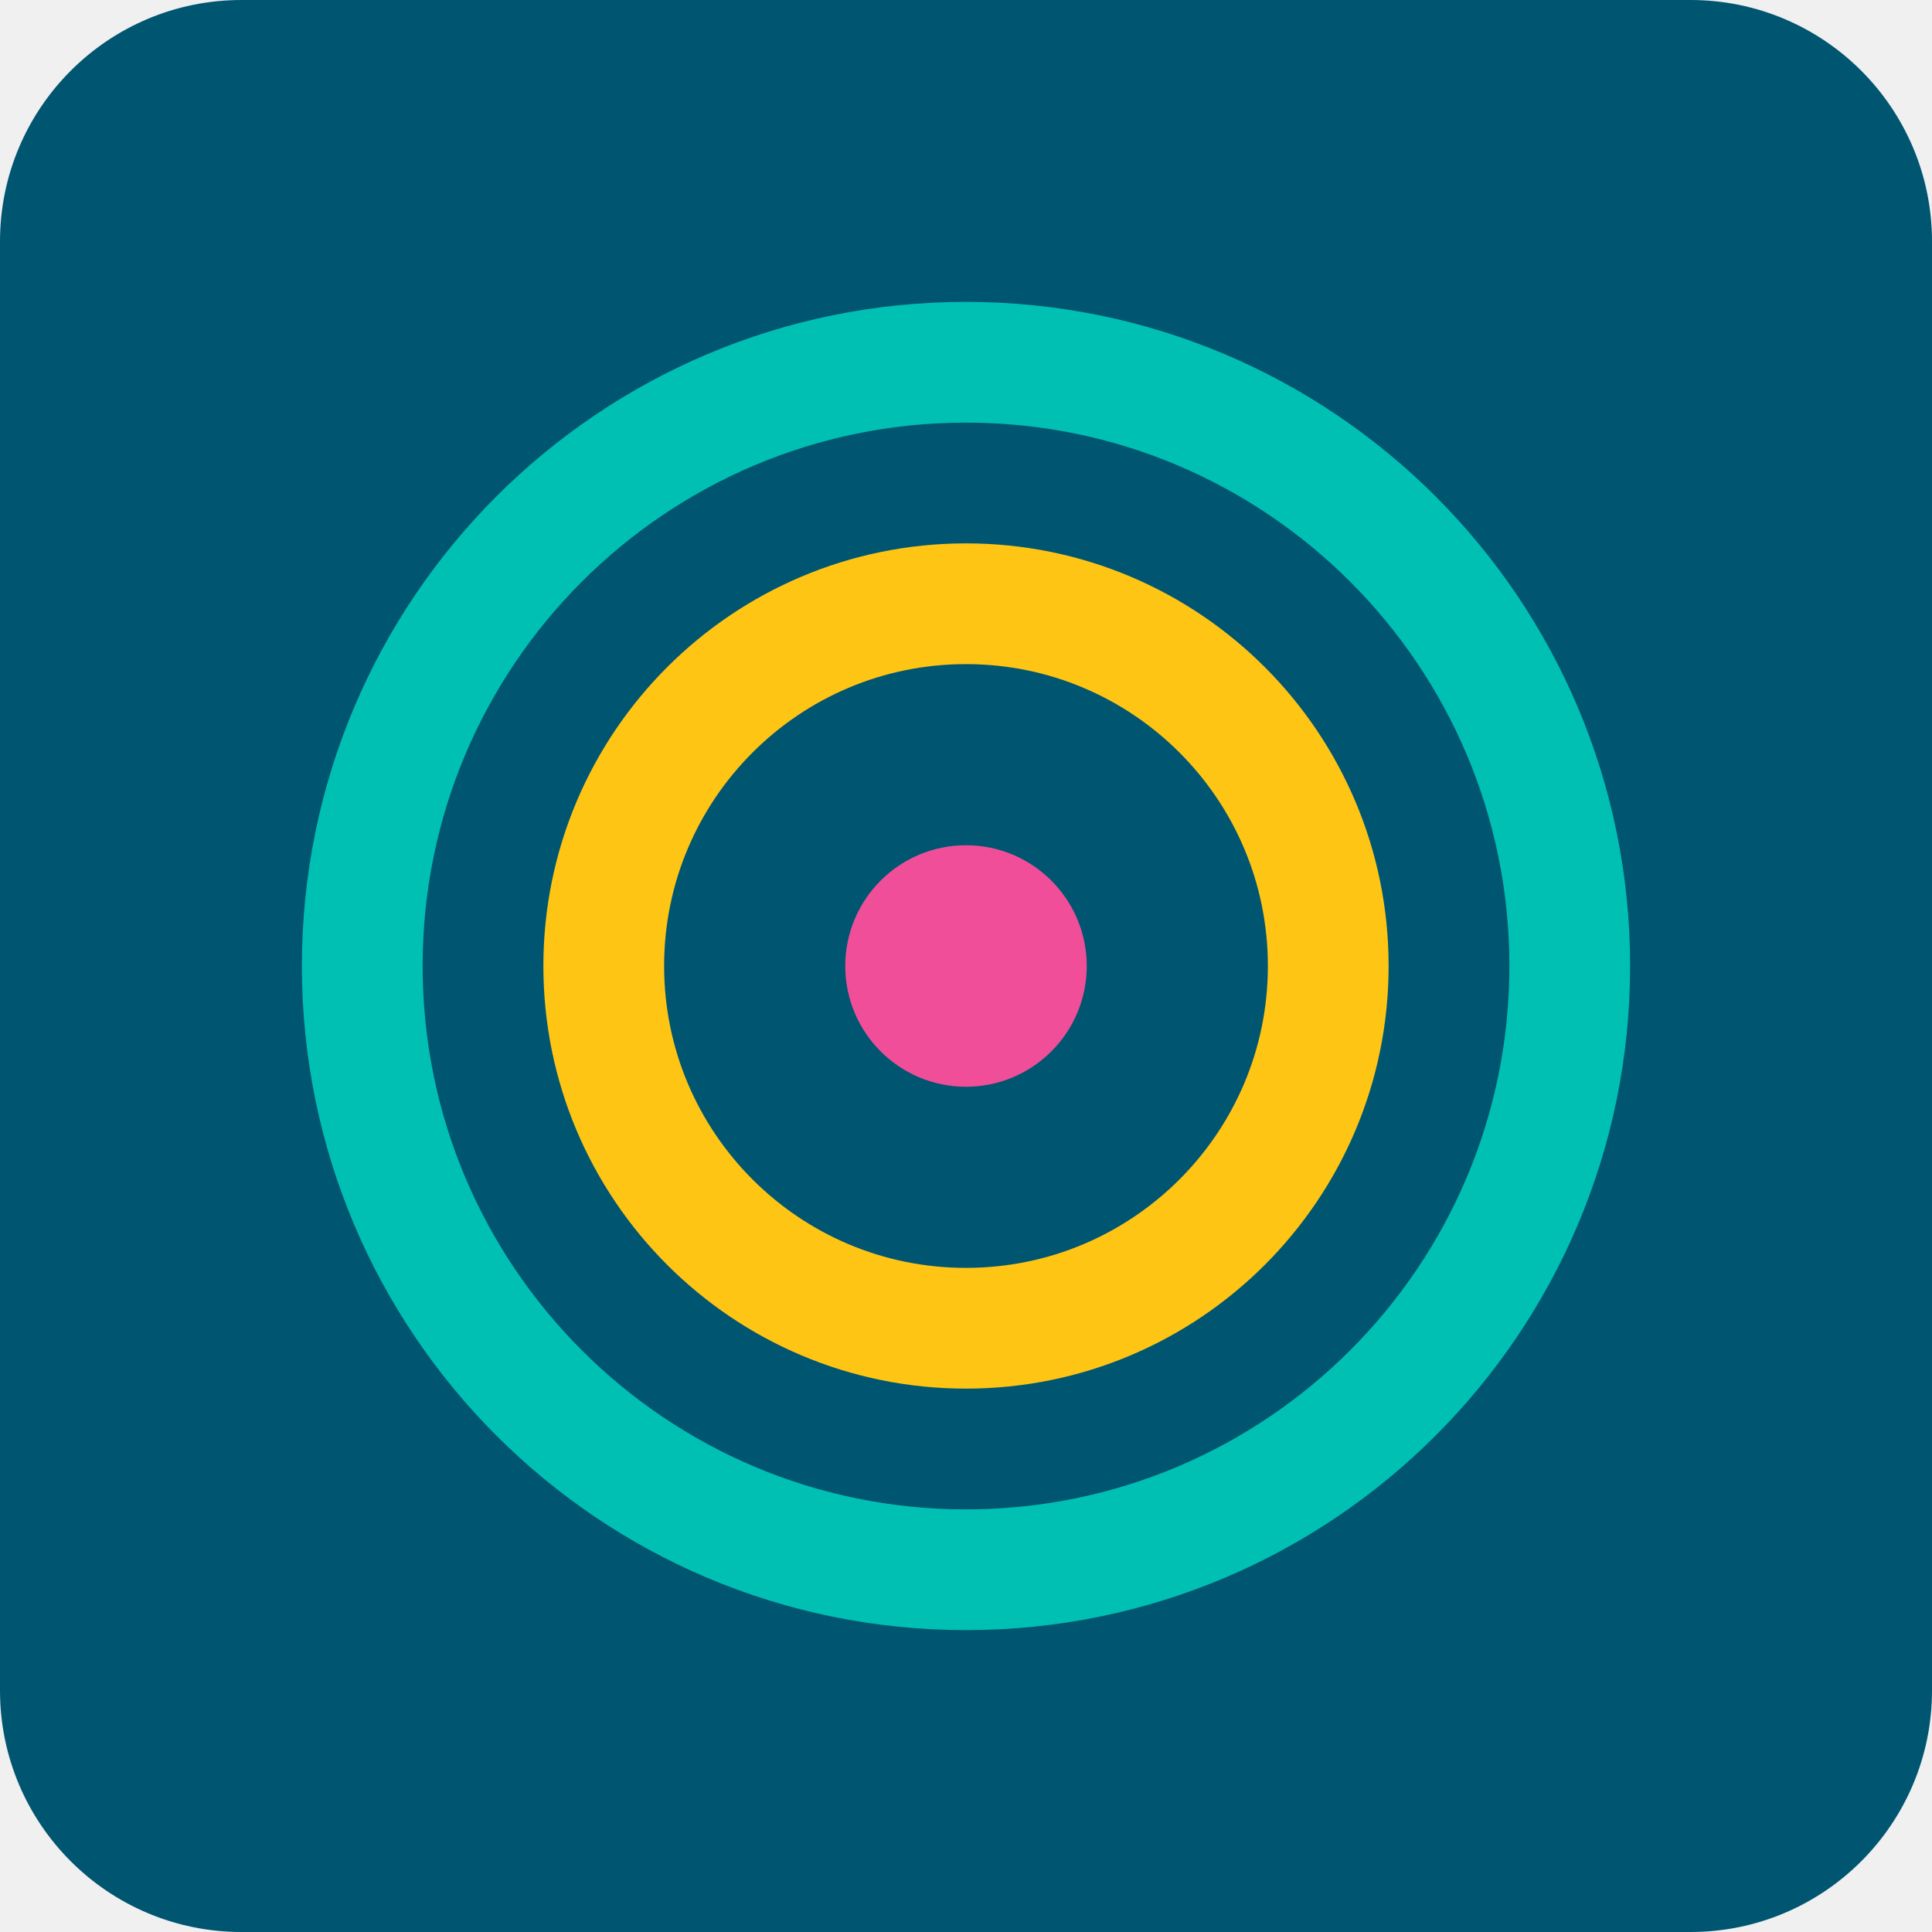
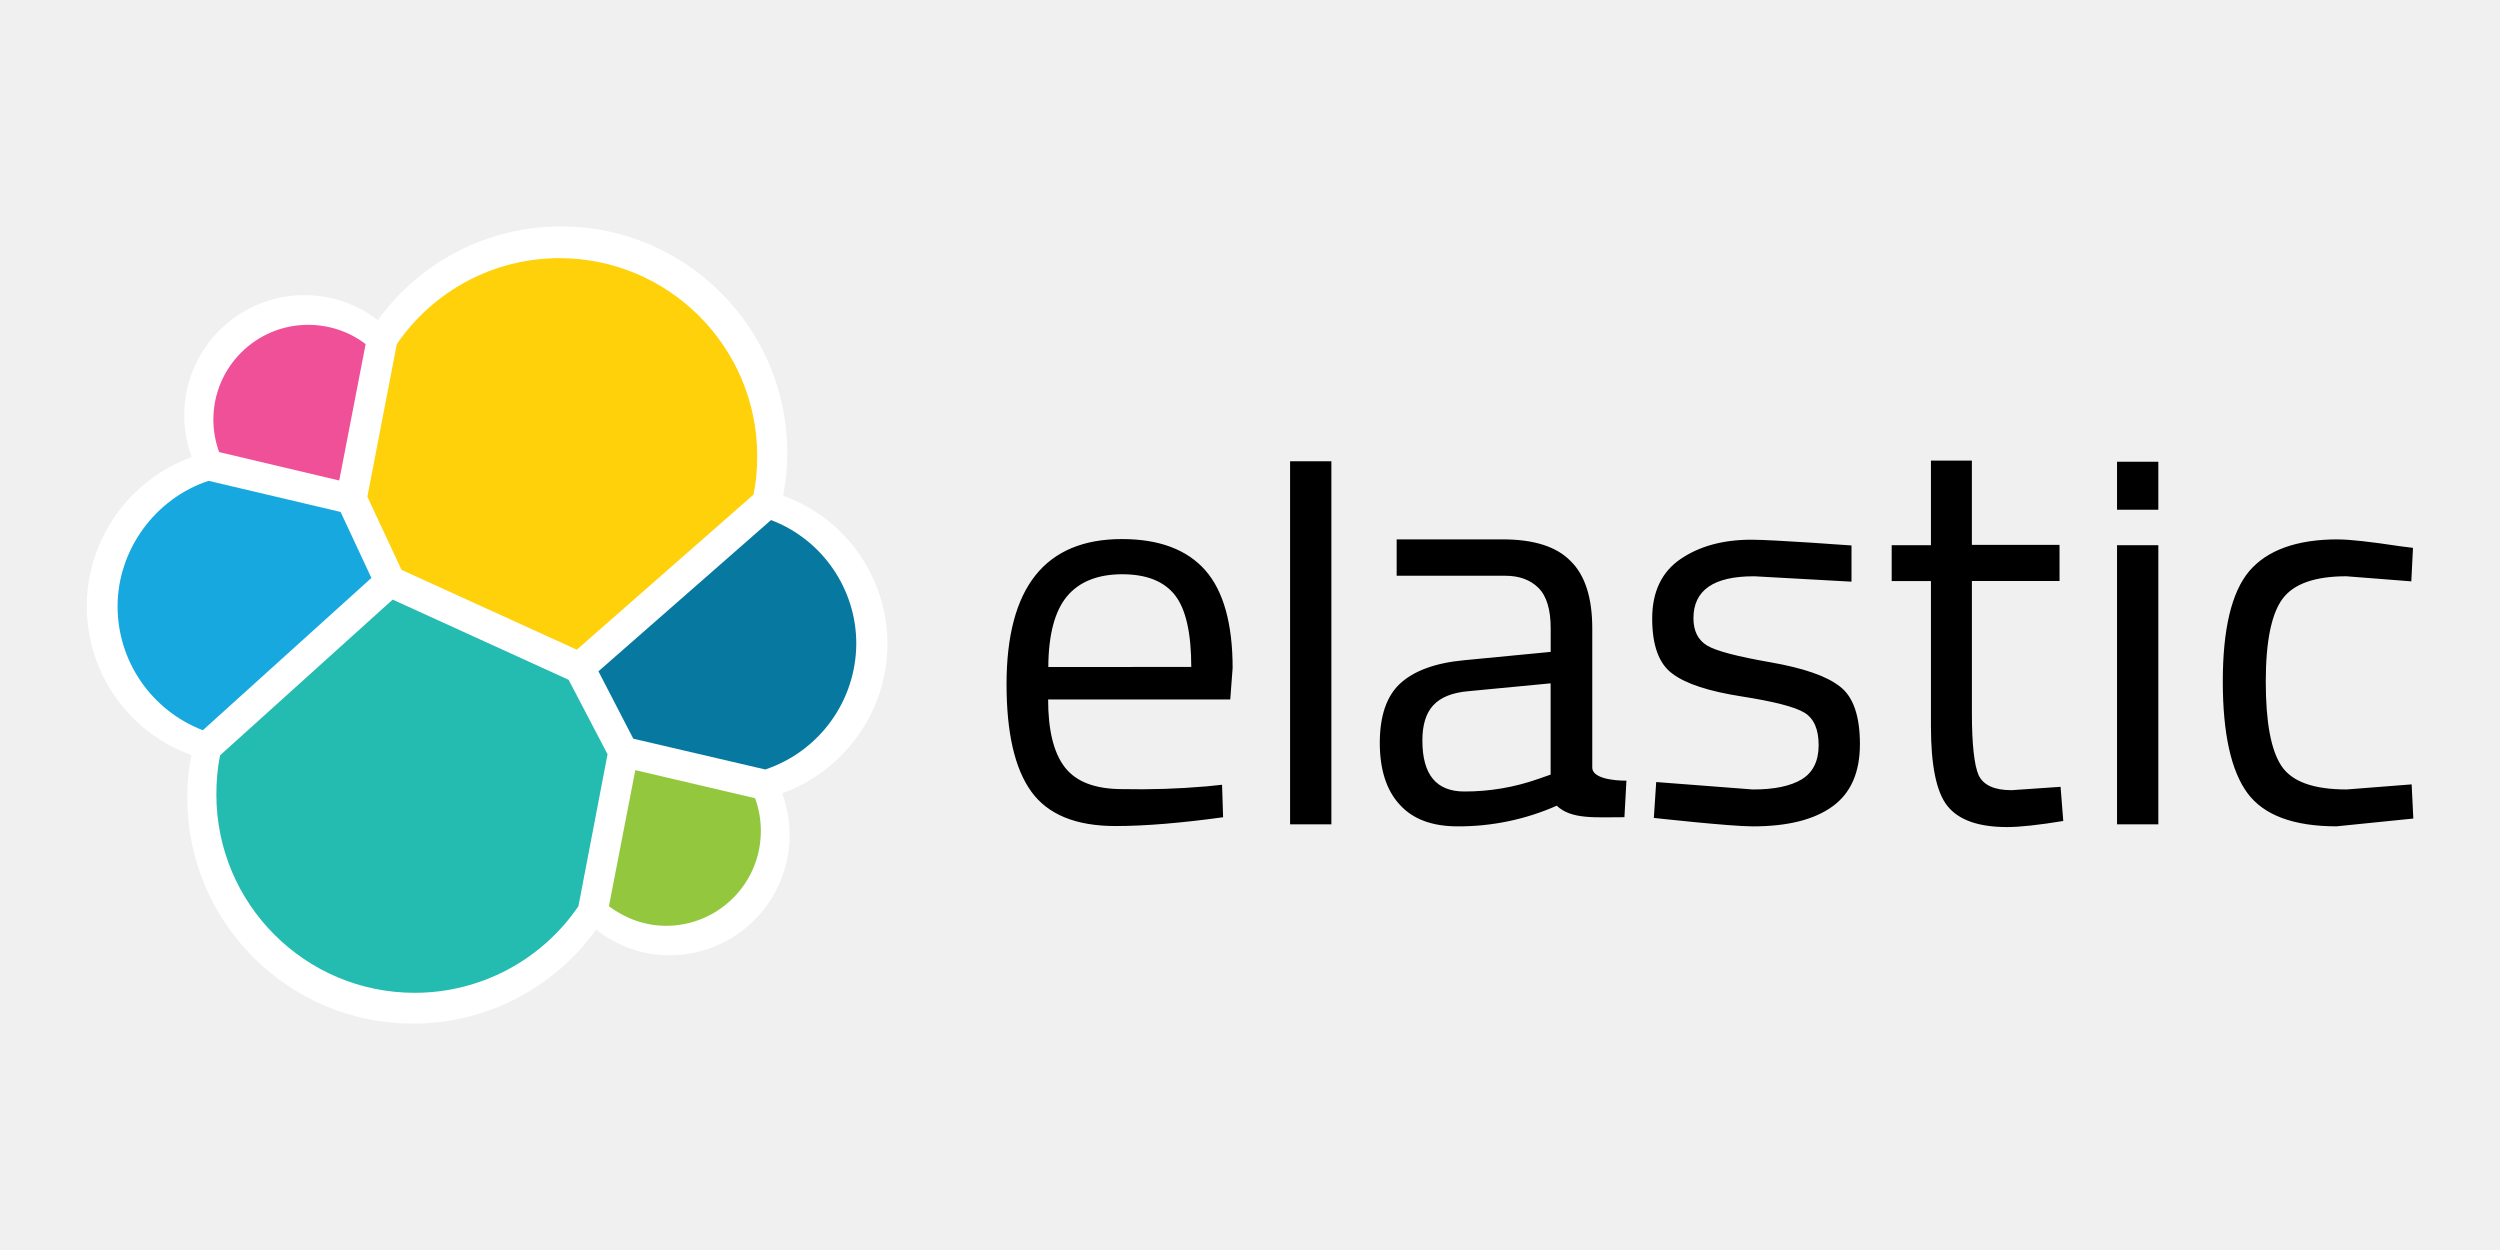
- <svg xmlns="http://www.w3.org/2000/svg" width="32" height="32" viewBox="0 0 32 32">
-   <rect width="32" height="32" rx="4" fill="#005571" />
-   <circle cx="16" cy="16" r="10" fill="none" stroke="#00BFB3" stroke-width="2" />
-   <circle cx="16" cy="16" r="6" fill="none" stroke="#FEC514" stroke-width="2" />
-   <circle cx="16" cy="16" r="2" fill="#F04E98" />
-   <path fill="#00BFB3" d="M16 6v4m0 12v4m10-10h-4m-12 0H6" />
-   <text x="16" y="30" text-anchor="middle" font-family="Arial" font-size="4" font-weight="bold" fill="#005571">ELASTIC</text>
+ <svg xmlns="http://www.w3.org/2000/svg" width="120" height="60">
+   <path d="M42.596 30.926a7.56 7.56 0 0 0-5.003-7.13c.13-.68.195-1.37.195-2.063 0-5.993-4.873-10.866-10.85-10.866-3.508 0-6.757 1.673-8.803 4.5-1.007-.78-2.24-1.202-3.525-1.202a5.77 5.77 0 0 0-5.766 5.766c0 .698.13 1.38.357 2.014-2.99 1.072-5.035 3.947-5.035 7.147a7.58 7.58 0 0 0 5.019 7.147A10.83 10.83 0 0 0 8.99 38.3c0 5.977 4.857 10.834 10.834 10.834a10.8 10.8 0 0 0 8.787-4.515c1.007.796 2.24 1.234 3.525 1.234a5.77 5.77 0 0 0 5.766-5.766c0-.698-.13-1.38-.357-2.014 2.99-1.072 5.05-3.947 5.05-7.147" fill="#fff" />
+   <path d="M19.272 27.352l8.414 3.833 8.48-7.44c.13-.617.18-1.218.18-1.868a9.5 9.5 0 0 0-9.486-9.486c-3.135 0-6.042 1.543-7.813 4.126l-1.413 7.325z" fill="#fed10a" />
+   <path d="M10.566 36.253c-.13.617-.18 1.25-.18 1.9a9.52 9.52 0 0 0 9.518 9.502 9.51 9.51 0 0 0 7.861-4.158l1.397-7.293-1.868-3.573-8.446-3.85z" fill="#24bbb1" />
+   <path d="M10.517 21.7l5.766 1.364 1.267-6.546c-.78-.6-1.754-.926-2.76-.926a4.55 4.55 0 0 0-4.548 4.548c0 .536.097 1.072.276 1.56" fill="#ef5098" />
+   <path d="M10.014 23.08c-2.566.845-4.37 3.313-4.37 6.026 0 2.648 1.64 5.003 4.093 5.945l8.09-7.31-1.478-3.167z" fill="#17a8e0" />
+   <path d="M29.228 43.497c.796.6 1.754.942 2.745.942a4.55 4.55 0 0 0 4.548-4.548 4.59 4.59 0 0 0-.276-1.576l-5.75-1.348z" fill="#93c83e" />
+   <path d="M30.398 35.457l6.335 1.478a6.4 6.4 0 0 0 4.369-6.042c0-2.63-1.64-5.003-4.093-5.93l-8.284 7.26z" fill="#0779a1" />
+   <path d="M57.896 37.748l.763-.08.05 1.56c-2.014.276-3.736.422-5.165.422-1.9 0-3.248-.552-4.044-1.657s-1.186-2.826-1.186-5.15c0-4.645 1.852-6.968 5.54-6.968 1.787 0 3.12.504 3.996 1.494s1.316 2.566 1.316 4.694l-.114 1.51H50.31c0 1.462.26 2.55.796 3.248s1.446 1.056 2.76 1.056a37.35 37.35 0 0 0 4.028-.13zm-.715-5.734c0-1.624-.26-2.777-.78-3.443s-1.364-1.007-2.534-1.007-2.063.357-2.648 1.056-.893 1.835-.9 3.395zm4.743 7.553V22.14h1.982v17.428zm14.505-9.404v6.676c0 .666 1.64.633 1.64.633l-.097 1.754c-1.397 0-2.55.114-3.248-.552a11.64 11.64 0 0 1-4.759.991c-1.218 0-2.144-.34-2.777-1.04-.633-.682-.958-1.673-.958-2.972 0-1.283.325-2.24.975-2.842s1.673-.99 3.07-1.12l4.158-.4v-1.137c0-.893-.195-1.543-.585-1.933s-.926-.585-1.592-.585H67.04V25.89h5.084c1.494 0 2.583.34 3.265 1.04.698.682 1.04 1.77 1.04 3.232zm-8.154 5.393c0 1.624.666 2.436 2.014 2.436a10.6 10.6 0 0 0 3.541-.601l.6-.21V32.8l-3.914.374c-.796.065-1.364.292-1.722.682s-.52.958-.52 1.69zm15.9-7.894c-1.917 0-2.89.666-2.89 2.014 0 .617.227 1.056.666 1.316s1.446.52 3.02.796 2.68.65 3.33 1.153c.65.487.975 1.413.975 2.777s-.44 2.355-1.316 2.99-2.144.958-3.833.958c-1.088 0-4.743-.406-4.743-.406l.114-1.722 4.645.357c1.023 0 1.803-.162 2.34-.487s.812-.877.812-1.64-.227-1.283-.682-1.56-1.462-.536-3.02-.78-2.664-.6-3.313-1.088c-.65-.47-.975-1.364-.975-2.648s.455-2.24 1.364-2.86 2.047-.926 3.395-.926c1.072 0 4.808.276 4.808.276v1.738l-4.694-.26zm14.683.227h-4.207v6.335c0 1.51.114 2.518.325 2.99.227.47.747.715 1.576.715l2.355-.162.13 1.64c-1.186.195-2.08.292-2.696.292-1.38 0-2.323-.34-2.86-1.007s-.796-1.95-.796-3.833v-6.968h-1.884v-1.722h1.884v-4.06h1.965v4.044h4.207zm2.76-3.427v-2.3h1.982v2.306h-1.982zm0 15.106v-13.4h1.982v13.4zm10.6-13.676c.585 0 1.576.114 2.972.325l.633.08-.08 1.608-3.12-.244c-1.494 0-2.518.357-3.054 1.072s-.812 2.047-.812 3.98.244 3.28.747 4.044 1.543 1.137 3.135 1.137l3.12-.244.08 1.64-3.687.374c-2.063 0-3.492-.536-4.272-1.592s-1.186-2.842-1.186-5.36.422-4.288 1.267-5.295c.86-1.007 2.274-1.527 4.256-1.527z" />
</svg>
